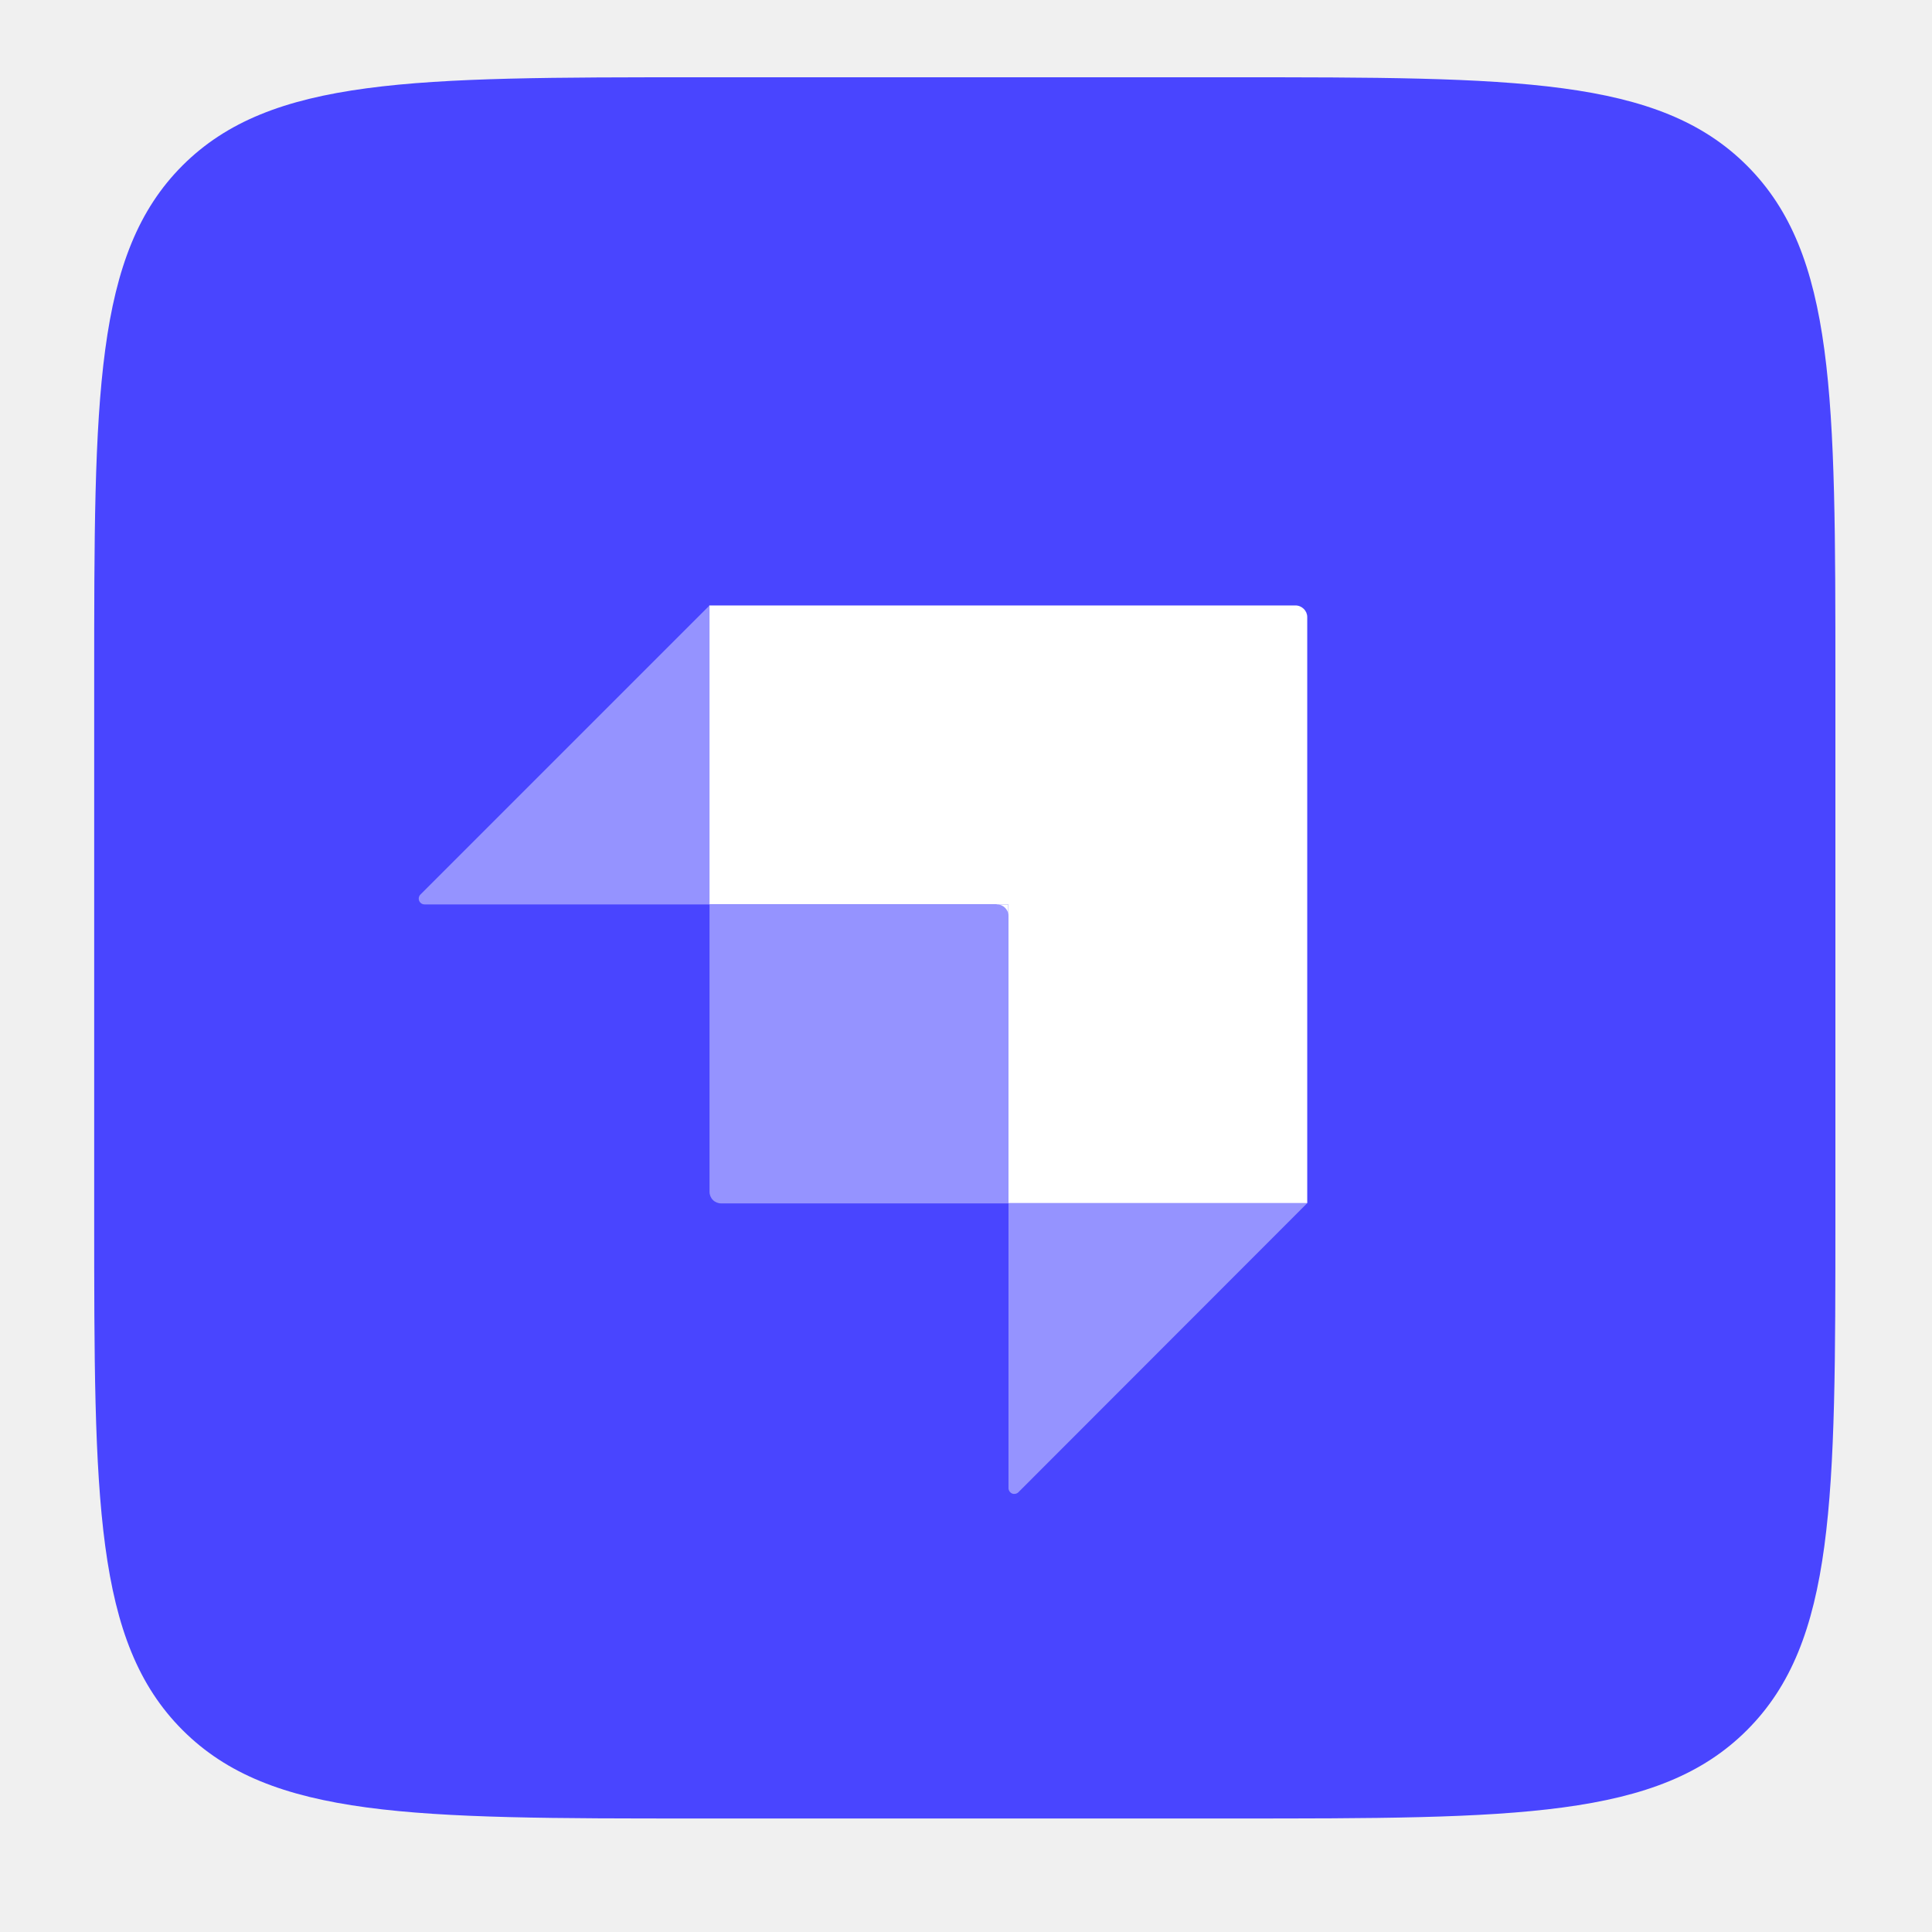
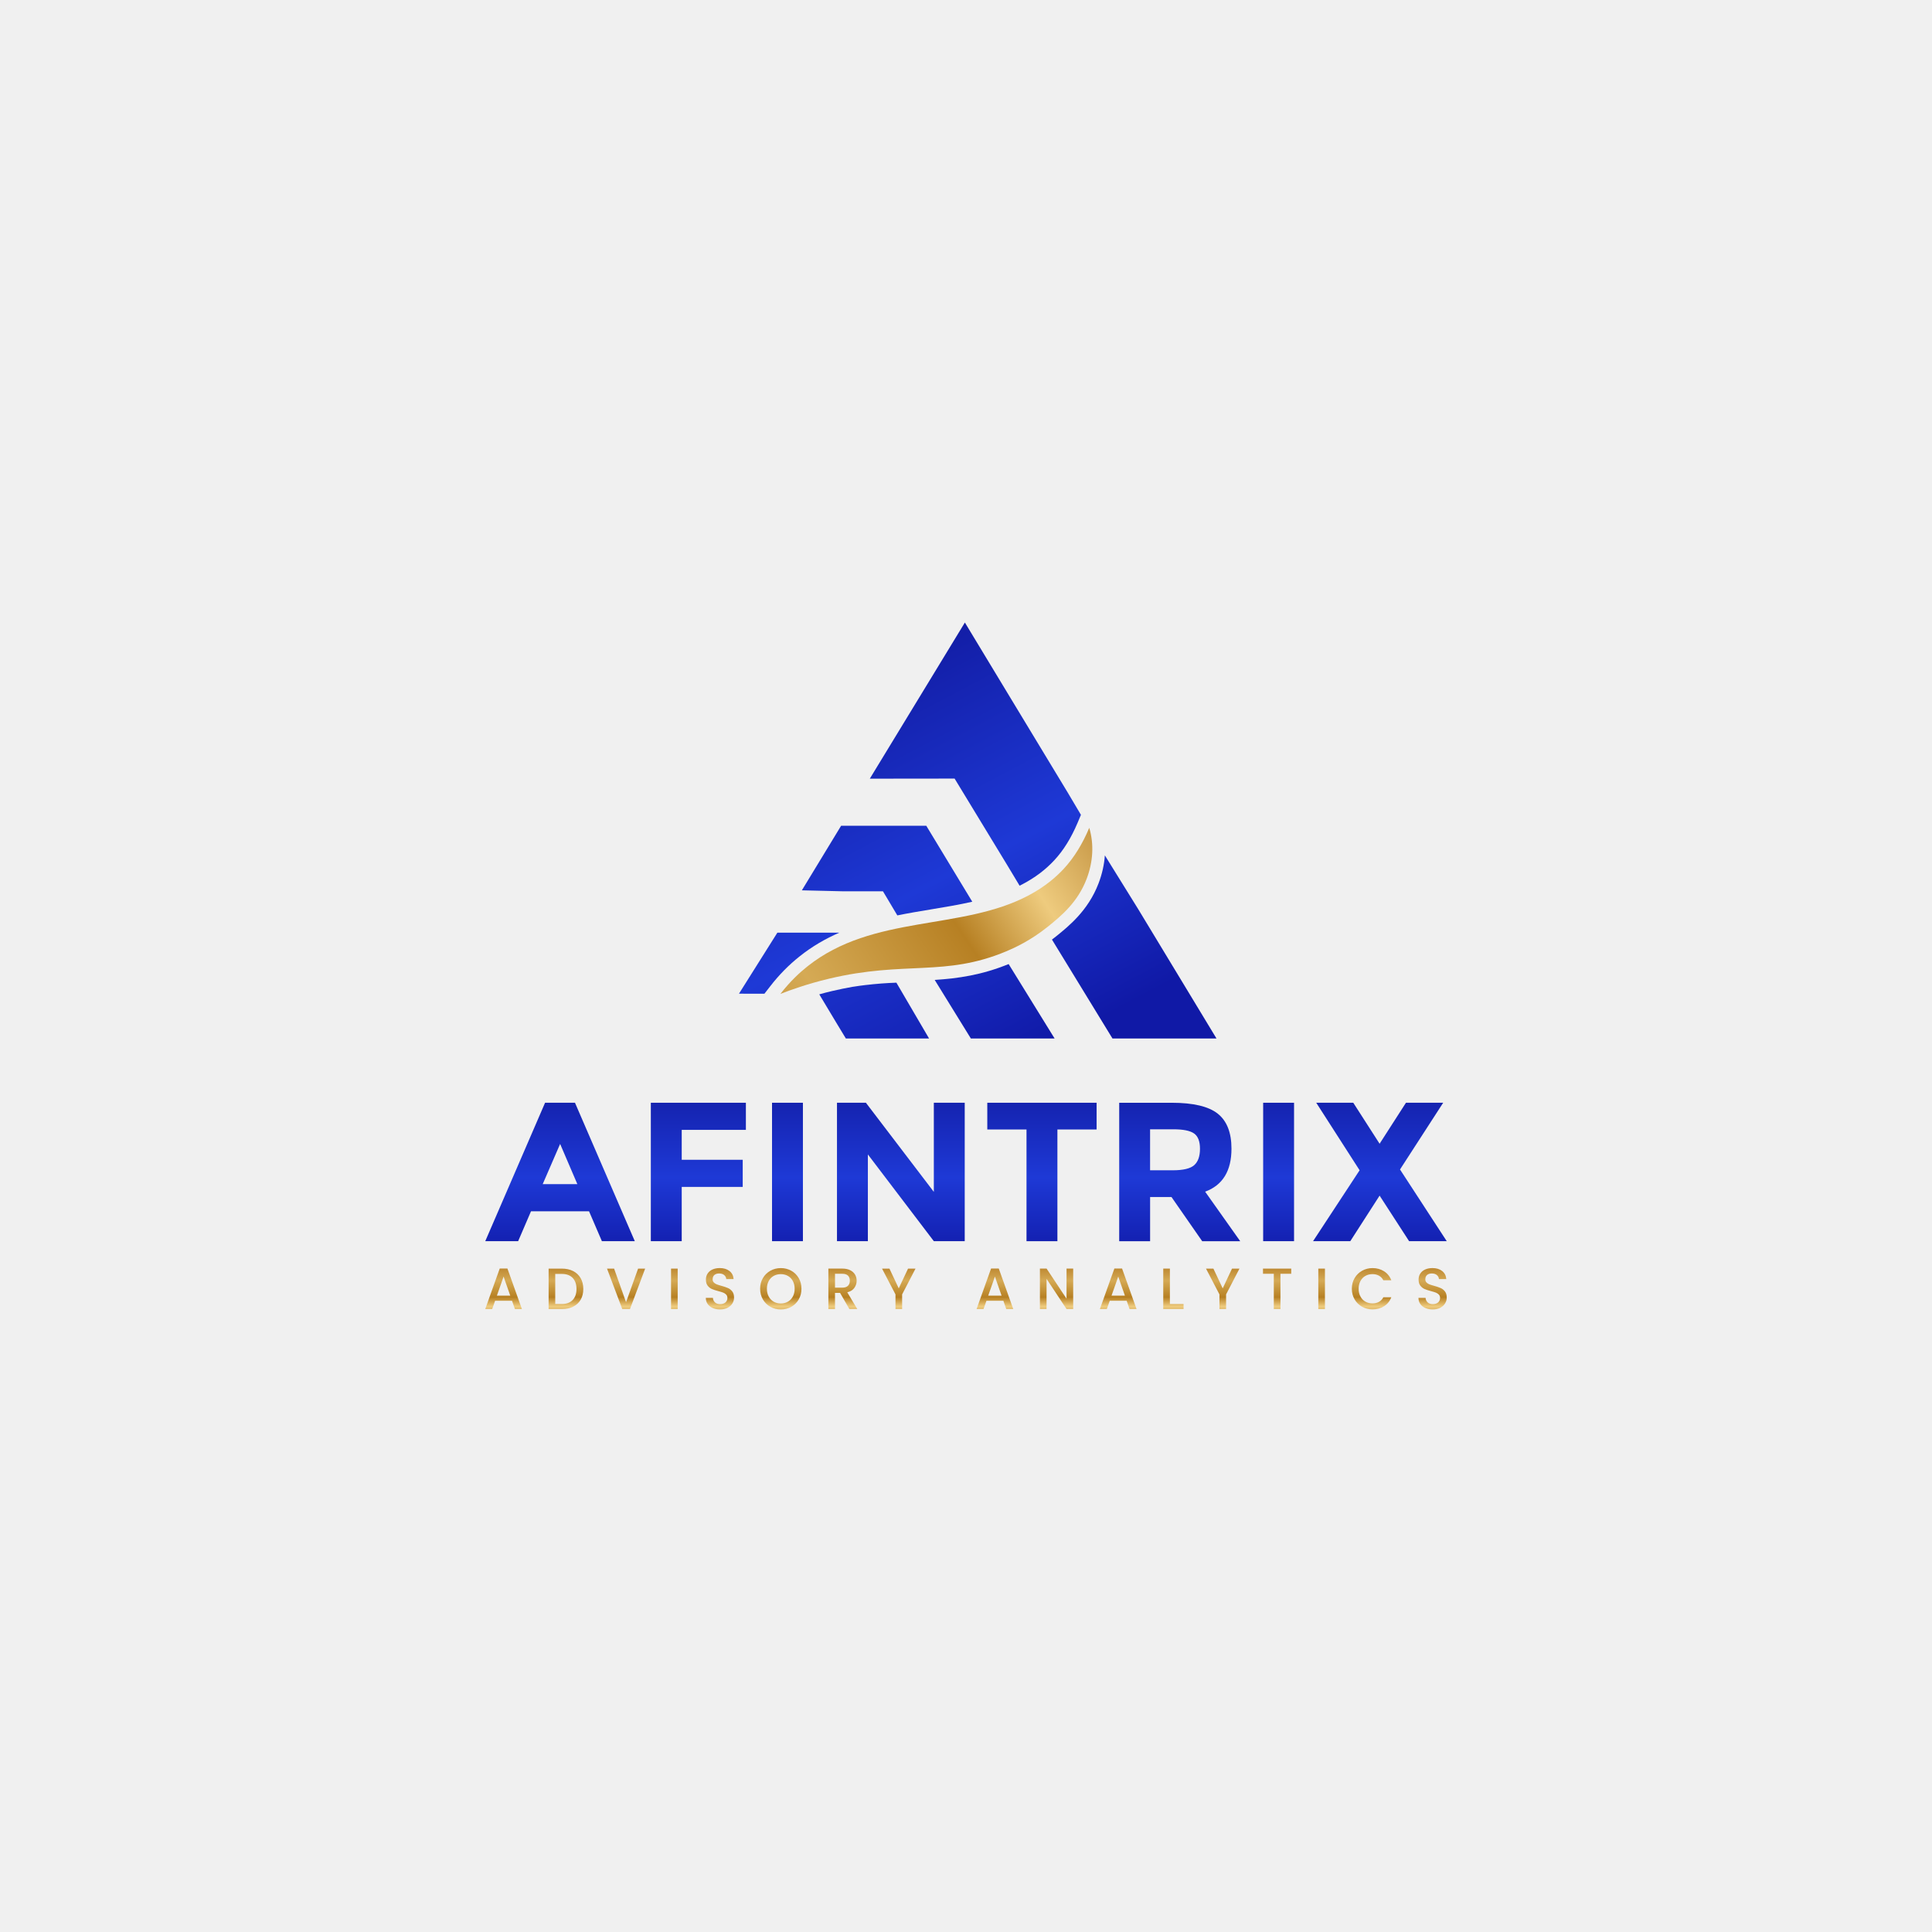
- <svg xmlns="http://www.w3.org/2000/svg" width="800" height="800" viewBox="0 0 800 800" fill="none">
-   <path d="M39 282c0-118 0-176.9 36.6-213.5C112.2 32 171.1 32 288.9 32h221.2c117.8 0 176.7 0 213.3 36.6C760 105.2 760 164.1 760 281.9v221.2c0 117.8 0 176.7-36.6 213.3C686.8 753 627.9 753 510.1 753H288.9c-117.8 0-176.7 0-213.3-36.6C39 679.8 39 620.9 39 503.1V281.9Z" fill="#4945FF" />
-   <path fill-rule="evenodd" clip-rule="evenodd" d="M536.4 250.7H293.7v123.8h123.8v123.7h123.8V255.5c0-2.6-2.2-4.8-4.9-4.8Z" fill="#fff" />
-   <path fill="#fff" d="M412.7 374.5h4.8v4.8h-4.8z" />
-   <path d="M293.8 374.5h119c2.6 0 4.8 2.1 4.8 4.8v119h-119a4.8 4.8 0 0 1-4.8-4.9v-119Z" fill="#9593FF" />
-   <path d="M417.5 498.2h123.8L421.6 618a2.4 2.4 0 0 1-4-1.7v-118ZM293.8 374.5h-118a2.4 2.4 0 0 1-1.7-4.1l119.7-119.7v123.8Z" fill="#9593FF" />
+ <svg xmlns="http://www.w3.org/2000/svg" version="1.1" id="Layer_1" x="0px" y="0px" viewBox="0 0 1000 1000" style="enable-background:new 0 0 1000 1000;" xml:space="preserve">
+   <style type="text/css">
+ 	.st0{fill:url(#SVGID_1_);}
+ 	.st1{fill:url(#SVGID_2_);}
+ 	.st2{fill:url(#SVGID_3_);}
+ 	.st3{fill:url(#SVGID_4_);}
+ 	.st4{fill:url(#SVGID_5_);}
+ 	.st5{fill:url(#SVGID_6_);}
+ 	.st6{fill:url(#SVGID_7_);}
+ 	.st7{fill:url(#SVGID_8_);}
+ 	.st8{fill:url(#SVGID_9_);}
+ 	.st9{fill:url(#SVGID_10_);}
+ 	.st10{fill:url(#SVGID_11_);}
+ 	.st11{fill:url(#SVGID_12_);}
+ 	.st12{fill:url(#SVGID_13_);}
+ 	.st13{fill:url(#SVGID_14_);}
+ 	.st14{fill:url(#SVGID_15_);}
+ 	.st15{fill:url(#SVGID_16_);}
+ 	.st16{fill:url(#SVGID_17_);}
+ 	.st17{fill:url(#SVGID_18_);}
+ 	.st18{fill:url(#SVGID_19_);}
+ 	.st19{fill:url(#SVGID_20_);}
+ 	.st20{fill:url(#SVGID_21_);}
+ 	.st21{fill:url(#SVGID_22_);}
+ 	.st22{fill:url(#SVGID_23_);}
+ 	.st23{fill:url(#SVGID_24_);}
+ 	.st24{fill:url(#SVGID_25_);}
+ 	.st25{fill:url(#SVGID_26_);}
+ 	.st26{fill:url(#SVGID_27_);}
+ 	.st27{fill:url(#SVGID_28_);}
+ 	.st28{fill:url(#SVGID_29_);}
+ 	.st29{fill:url(#SVGID_30_);}
+ 	.st30{fill:url(#SVGID_31_);}
+ 	.st31{fill:url(#SVGID_32_);}
+ 	.st32{fill:url(#SVGID_33_);}
+ 	.st33{fill:url(#SVGID_34_);}
+ 	.st34{fill:url(#SVGID_35_);}
+ 	.st35{fill:url(#SVGID_36_);}
+ 	.st36{fill:url(#SVGID_37_);}
+ 	.st37{fill:url(#SVGID_38_);}
+ 	.st38{fill:url(#SVGID_39_);}
+ 	.st39{fill:url(#SVGID_40_);}
+ 	.st40{fill:none;stroke:url(#SVGID_41_);stroke-width:0.5;stroke-miterlimit:10;}
+ 	.st41{fill:none;stroke:url(#SVGID_42_);stroke-width:0.5;stroke-miterlimit:10;}
+ 	.st42{fill:url(#SVGID_43_);}
+ 	.st43{fill:url(#SVGID_44_);}
+ 	.st44{fill:url(#SVGID_45_);}
+ 	.st45{fill:url(#SVGID_46_);}
+ 	.st46{fill:url(#SVGID_47_);}
+ 	.st47{fill:url(#SVGID_48_);}
+ 	.st48{fill:url(#SVGID_49_);}
+ 	.st49{fill:url(#SVGID_50_);}
+ 	.st50{fill:url(#SVGID_51_);}
+ 	.st51{fill:url(#SVGID_52_);}
+ 	.st52{fill:url(#SVGID_53_);}
+ 	.st53{fill:url(#SVGID_54_);}
+ 	.st54{fill:url(#SVGID_55_);}
+ 	.st55{fill:url(#SVGID_56_);}
+ 	.st56{fill:url(#SVGID_57_);}
+ 	.st57{fill:url(#SVGID_58_);}
+ 	.st58{fill:url(#SVGID_59_);}
+ 	.st59{fill:url(#SVGID_60_);}
+ 	.st60{fill:url(#SVGID_61_);}
+ 	.st61{fill:url(#SVGID_62_);}
+ 	.st62{fill:url(#SVGID_63_);}
+ 	.st63{fill:url(#SVGID_64_);}
+ 	.st64{fill:url(#SVGID_65_);}
+ 	.st65{fill:url(#SVGID_66_);}
+ 	.st66{fill:url(#SVGID_67_);}
+ 	.st67{fill:url(#SVGID_68_);}
+ 	.st68{fill:url(#SVGID_69_);}
+ 	.st69{fill:url(#SVGID_70_);}
+ 	.st70{fill:url(#SVGID_71_);}
+ 	.st71{fill:url(#SVGID_72_);}
+ 	.st72{fill:url(#SVGID_73_);}
+ 	.st73{fill:url(#SVGID_74_);}
+ 	.st74{fill:url(#SVGID_75_);}
+ 	.st75{fill:url(#SVGID_76_);}
+ 	.st76{fill:url(#SVGID_77_);}
+ 	.st77{fill:url(#SVGID_78_);}
+ 	.st78{fill:url(#SVGID_79_);}
+ 	.st79{fill:url(#SVGID_80_);}
+ 	.st80{fill:url(#SVGID_81_);}
+ 	.st81{fill:url(#SVGID_82_);}
+ 	.st82{fill:url(#SVGID_83_);}
+ 	.st83{fill:url(#SVGID_84_);}
+ 	.st84{fill:url(#SVGID_85_);}
+ 	.st85{fill:url(#SVGID_86_);}
+ 	.st86{fill:url(#SVGID_87_);}
+ 	.st87{fill:url(#SVGID_88_);}
+ 	.st88{fill:url(#SVGID_89_);}
+ </style>
+   <g>
+     <g>
+       <g>
+         <g>
+           <linearGradient id="SVGID_1_" gradientUnits="userSpaceOnUse" x1="289.864" y1="558.483" x2="289.864" y2="653.579">
+             <stop offset="0" style="stop-color:#121CA4" />
+             <stop offset="0.536" style="stop-color:#1E39D6" />
+             <stop offset="1" style="stop-color:#1019A6" />
+           </linearGradient>
+           <path class="st0" d="M311.54,642.43l-6.66-15.48h-30.03l-6.66,15.48h-17.02l30.96-71.65h15.48l30.96,71.65H311.54z       M289.92,592.1l-9.02,20.81h17.94L289.92,592.1z" />
+           <linearGradient id="SVGID_2_" gradientUnits="userSpaceOnUse" x1="361.464" y1="558.483" x2="361.464" y2="653.579">
+             <stop offset="0" style="stop-color:#121CA4" />
+             <stop offset="0.536" style="stop-color:#1E39D6" />
+             <stop offset="1" style="stop-color:#1019A6" />
+           </linearGradient>
+           <path class="st1" d="M386.07,570.78v14.04h-33.21v15.48h31.57v14.04h-31.57v28.09h-15.99v-71.65H386.07z" />
+           <linearGradient id="SVGID_3_" gradientUnits="userSpaceOnUse" x1="407.594" y1="558.483" x2="407.594" y2="653.579">
+             <stop offset="0" style="stop-color:#121CA4" />
+             <stop offset="0.536" style="stop-color:#1E39D6" />
+             <stop offset="1" style="stop-color:#1019A6" />
+           </linearGradient>
+           <path class="st2" d="M399.6,570.78h15.99v71.65H399.6V570.78z" />
+           <linearGradient id="SVGID_4_" gradientUnits="userSpaceOnUse" x1="466.277" y1="558.483" x2="466.277" y2="653.579">
+             <stop offset="0" style="stop-color:#121CA4" />
+             <stop offset="0.536" style="stop-color:#1E39D6" />
+             <stop offset="1" style="stop-color:#1019A6" />
+           </linearGradient>
+           <path class="st3" d="M483.35,570.78h15.99v71.65h-15.99l-34.14-44.9v44.9h-15.99v-71.65h14.97l35.16,46.13V570.78z" />
+           <linearGradient id="SVGID_5_" gradientUnits="userSpaceOnUse" x1="539.311" y1="558.483" x2="539.311" y2="653.579">
+             <stop offset="0" style="stop-color:#121CA4" />
+             <stop offset="0.536" style="stop-color:#1E39D6" />
+             <stop offset="1" style="stop-color:#1019A6" />
+           </linearGradient>
+           <path class="st4" d="M547.31,584.62v57.82h-15.99v-57.82h-20.3v-13.84h56.58v13.84H547.31z" />
+           <linearGradient id="SVGID_6_" gradientUnits="userSpaceOnUse" x1="610.603" y1="558.483" x2="610.603" y2="653.579">
+             <stop offset="0" style="stop-color:#121CA4" />
+             <stop offset="0.536" style="stop-color:#1E39D6" />
+             <stop offset="1" style="stop-color:#1019A6" />
+           </linearGradient>
+           <path class="st5" d="M637.41,594.56c0,11.48-4.54,18.9-13.63,22.25l18.15,25.63h-19.68l-15.89-22.86h-11.07v22.86h-15.99v-71.65      h27.17c11.14,0,19.08,1.88,23.83,5.64C635.03,580.18,637.41,586.23,637.41,594.56z M618.14,603.07      c1.98-1.78,2.97-4.59,2.97-8.46c0-3.86-1.03-6.51-3.08-7.94c-2.05-1.44-5.64-2.15-10.76-2.15h-11.99v21.22h11.69      C612.43,605.74,616.15,604.85,618.14,603.07z" />
+           <linearGradient id="SVGID_7_" gradientUnits="userSpaceOnUse" x1="661.804" y1="558.483" x2="661.804" y2="653.579">
+             <stop offset="0" style="stop-color:#121CA4" />
+             <stop offset="0.536" style="stop-color:#1E39D6" />
+             <stop offset="1" style="stop-color:#1019A6" />
+           </linearGradient>
+           <path class="st6" d="M653.81,570.78h15.99v71.65h-15.99V570.78z" />
+           <linearGradient id="SVGID_8_" gradientUnits="userSpaceOnUse" x1="714.236" y1="558.483" x2="714.236" y2="653.579">
+             <stop offset="0" style="stop-color:#121CA4" />
+             <stop offset="0.536" style="stop-color:#1E39D6" />
+             <stop offset="1" style="stop-color:#1019A6" />
+           </linearGradient>
+           <path class="st7" d="M727.72,570.78h19.27l-22.35,34.54l24.19,37.11h-19.48l-15.27-23.58l-15.17,23.58h-19.27l24.09-36.7      l-22.45-34.95h19.17L714.08,592L727.72,570.78z" />
+         </g>
+         <g>
+           <linearGradient id="SVGID_9_" gradientUnits="userSpaceOnUse" x1="289.864" y1="558.483" x2="289.864" y2="653.579">
+             <stop offset="0" style="stop-color:#121CA4" />
+             <stop offset="0.536" style="stop-color:#1E39D6" />
+             <stop offset="1" style="stop-color:#1019A6" />
+           </linearGradient>
+           <path class="st8" d="M313.44,639.55l-6.66-15.48h-33.83l-6.66,15.48h-10.72l28.46-65.88h11.68l28.46,65.88H313.44z       M276.49,615.8h26.72l-13.28-30.99L276.49,615.8z" />
+           <linearGradient id="SVGID_10_" gradientUnits="userSpaceOnUse" x1="361.464" y1="558.483" x2="361.464" y2="653.579">
+             <stop offset="0" style="stop-color:#121CA4" />
+             <stop offset="0.536" style="stop-color:#1E39D6" />
+             <stop offset="1" style="stop-color:#1019A6" />
+           </linearGradient>
+           <polygon class="st9" points="339.75,639.55 339.75,573.67 383.18,573.67 383.18,581.94 349.97,581.94 349.97,603.19       381.54,603.19 381.54,611.46 349.97,611.46 349.97,639.55     " />
+           <linearGradient id="SVGID_11_" gradientUnits="userSpaceOnUse" x1="407.593" y1="558.483" x2="407.593" y2="653.579">
+             <stop offset="0" style="stop-color:#121CA4" />
+             <stop offset="0.536" style="stop-color:#1E39D6" />
+             <stop offset="1" style="stop-color:#1019A6" />
+           </linearGradient>
+           <rect x="402.48" y="573.67" class="st10" width="10.22" height="65.88" />
+           <linearGradient id="SVGID_12_" gradientUnits="userSpaceOnUse" x1="466.277" y1="558.483" x2="466.277" y2="653.579">
+             <stop offset="0" style="stop-color:#121CA4" />
+             <stop offset="0.536" style="stop-color:#1E39D6" />
+             <stop offset="1" style="stop-color:#1019A6" />
+           </linearGradient>
+           <polygon class="st11" points="484.78,639.55 446.32,588.97 446.32,639.55 436.11,639.55 436.11,573.67 446.75,573.67       486.23,625.46 486.23,573.67 496.45,573.67 496.45,639.55     " />
+           <linearGradient id="SVGID_13_" gradientUnits="userSpaceOnUse" x1="539.311" y1="558.483" x2="539.311" y2="653.579">
+             <stop offset="0" style="stop-color:#121CA4" />
+             <stop offset="0.536" style="stop-color:#1E39D6" />
+             <stop offset="1" style="stop-color:#1019A6" />
+           </linearGradient>
+           <polygon class="st12" points="534.2,639.55 534.2,581.73 513.91,581.73 513.91,573.67 564.71,573.67 564.71,581.73       544.42,581.73 544.42,639.55     " />
+           <linearGradient id="SVGID_14_" gradientUnits="userSpaceOnUse" x1="609.255" y1="558.483" x2="609.255" y2="653.579">
+             <stop offset="0" style="stop-color:#121CA4" />
+             <stop offset="0.536" style="stop-color:#1E39D6" />
+             <stop offset="1" style="stop-color:#1019A6" />
+           </linearGradient>
+           <path class="st13" d="M623.75,639.55l-15.89-22.86h-15.47v22.86h-10.22v-65.88h24.28c10.42,0,17.84,1.69,22.04,5.01      c4.06,3.21,6.03,8.4,6.03,15.88c0,10.23-3.84,16.62-11.74,19.54l-3.54,1.3l17.1,24.15H623.75z M592.39,608.62h14.57      c6.26,0,10.55-1.11,13.1-3.41c2.61-2.34,3.93-5.91,3.93-10.6c0-4.84-1.45-8.31-4.31-10.31c-2.57-1.8-6.63-2.67-12.42-2.67      h-14.88V608.62z" />
+           <linearGradient id="SVGID_15_" gradientUnits="userSpaceOnUse" x1="661.804" y1="558.483" x2="661.804" y2="653.579">
+             <stop offset="0" style="stop-color:#121CA4" />
+             <stop offset="0.536" style="stop-color:#1E39D6" />
+             <stop offset="1" style="stop-color:#1019A6" />
+           </linearGradient>
+           <rect x="656.7" y="573.67" class="st14" width="10.22" height="65.88" />
+           <linearGradient id="SVGID_16_" gradientUnits="userSpaceOnUse" x1="714.245" y1="558.483" x2="714.245" y2="653.579">
+             <stop offset="0" style="stop-color:#121CA4" />
+             <stop offset="0.536" style="stop-color:#1E39D6" />
+             <stop offset="1" style="stop-color:#1019A6" />
+           </linearGradient>
+           <polygon class="st15" points="730.92,639.55 714.07,613.53 697.34,639.55 684.99,639.55 707.17,605.75 686.56,573.67       698.87,573.67 714.08,597.34 729.29,573.67 741.68,573.67 721.2,605.33 743.5,639.55     " />
+         </g>
+         <g>
+           <linearGradient id="SVGID_17_" gradientUnits="userSpaceOnUse" x1="260.661" y1="654.504" x2="260.661" y2="680.94">
+             <stop offset="0" style="stop-color:#B77F27" />
+             <stop offset="0.316" style="stop-color:#D5AA55" />
+             <stop offset="0.64" style="stop-color:#B78023" />
+             <stop offset="0.821" style="stop-color:#EECB7E" />
+             <stop offset="1" style="stop-color:#C69644" />
+           </linearGradient>
+           <path class="st16" d="M265.03,673.29h-8.77l-1.51,4.28h-3.59l7.5-20.98h3.98l7.5,20.98h-3.62L265.03,673.29z M264.1,670.61      l-3.44-9.85l-3.46,9.85H264.1z" />
+           <linearGradient id="SVGID_18_" gradientUnits="userSpaceOnUse" x1="292.936" y1="654.504" x2="292.936" y2="680.94">
+             <stop offset="0" style="stop-color:#B77F27" />
+             <stop offset="0.316" style="stop-color:#D5AA55" />
+             <stop offset="0.64" style="stop-color:#B78023" />
+             <stop offset="0.821" style="stop-color:#EECB7E" />
+             <stop offset="1" style="stop-color:#C69644" />
+           </linearGradient>
+           <path class="st17" d="M296.66,657.91c1.68,0.85,2.97,2.08,3.89,3.68c0.91,1.6,1.37,3.46,1.37,5.59c0,2.13-0.46,3.98-1.37,5.55      c-0.91,1.57-2.21,2.77-3.89,3.6c-1.68,0.83-3.63,1.25-5.86,1.25h-6.84v-20.95h6.84C293.03,656.63,294.98,657.06,296.66,657.91z       M296.42,672.87c1.31-1.38,1.97-3.28,1.97-5.7c0-2.43-0.66-4.33-1.97-5.71c-1.32-1.38-3.19-2.07-5.62-2.07h-3.41v15.55h3.41      C293.23,674.95,295.1,674.26,296.42,672.87z" />
+           <linearGradient id="SVGID_19_" gradientUnits="userSpaceOnUse" x1="324.052" y1="654.504" x2="324.052" y2="680.94">
+             <stop offset="0" style="stop-color:#B77F27" />
+             <stop offset="0.316" style="stop-color:#D5AA55" />
+             <stop offset="0.64" style="stop-color:#B78023" />
+             <stop offset="0.821" style="stop-color:#EECB7E" />
+             <stop offset="1" style="stop-color:#C69644" />
+           </linearGradient>
+           <path class="st18" d="M317.86,656.63l6.18,17.39l6.24-17.39h3.65l-7.86,20.95h-3.98l-7.9-20.95H317.86z" />
+           <linearGradient id="SVGID_20_" gradientUnits="userSpaceOnUse" x1="349.048" y1="654.504" x2="349.048" y2="680.94">
+             <stop offset="0" style="stop-color:#B77F27" />
+             <stop offset="0.316" style="stop-color:#D5AA55" />
+             <stop offset="0.64" style="stop-color:#B78023" />
+             <stop offset="0.821" style="stop-color:#EECB7E" />
+             <stop offset="1" style="stop-color:#C69644" />
+           </linearGradient>
+           <path class="st19" d="M350.77,656.63v20.95h-3.44v-20.95H350.77z" />
+           <linearGradient id="SVGID_21_" gradientUnits="userSpaceOnUse" x1="372.646" y1="654.504" x2="372.646" y2="680.94">
+             <stop offset="0" style="stop-color:#B77F27" />
+             <stop offset="0.316" style="stop-color:#D5AA55" />
+             <stop offset="0.64" style="stop-color:#B78023" />
+             <stop offset="0.821" style="stop-color:#EECB7E" />
+             <stop offset="1" style="stop-color:#C69644" />
+           </linearGradient>
+           <path class="st20" d="M368.94,677.05c-1.13-0.49-2.01-1.19-2.65-2.1s-0.96-1.96-0.96-3.16H369c0.08,0.95,0.44,1.72,1.07,2.32      c0.63,0.6,1.52,0.9,2.67,0.9c1.18,0,2.11-0.3,2.77-0.89c0.66-0.59,0.99-1.36,0.99-2.31c0-0.7-0.21-1.28-0.62-1.72      c-0.41-0.44-0.93-0.78-1.54-1.03c-0.61-0.24-1.46-0.5-2.55-0.78c-1.37-0.36-2.48-0.73-3.33-1.1c-0.85-0.37-1.58-0.95-2.18-1.73      c-0.6-0.78-0.9-1.83-0.9-3.14c0-1.2,0.3-2.26,0.9-3.16c0.6-0.9,1.45-1.6,2.53-2.08c1.09-0.48,2.34-0.72,3.77-0.72      c2.03,0,3.69,0.51,4.99,1.52c1.3,1.02,2.01,2.41,2.15,4.18h-3.8c-0.06-0.82-0.42-1.51-1.07-2.07c-0.65-0.55-1.53-0.83-2.64-0.83      c-1.01,0-1.81,0.26-2.43,0.77c-0.61,0.51-0.92,1.27-0.92,2.28c0,0.64,0.2,1.17,0.59,1.58c0.39,0.41,0.89,0.74,1.49,0.98      c0.6,0.24,1.43,0.5,2.47,0.78c1.39,0.38,2.52,0.77,3.39,1.15c0.87,0.38,1.62,0.97,2.23,1.76s0.92,1.85,0.92,3.18      c0,1.07-0.29,2.07-0.86,3.01c-0.57,0.94-1.41,1.7-2.5,2.27c-1.09,0.57-2.39,0.86-3.87,0.86      C371.33,677.78,370.06,677.54,368.94,677.05z" />
+           <linearGradient id="SVGID_22_" gradientUnits="userSpaceOnUse" x1="404.137" y1="654.504" x2="404.137" y2="680.94">
+             <stop offset="0" style="stop-color:#B77F27" />
+             <stop offset="0.316" style="stop-color:#D5AA55" />
+             <stop offset="0.64" style="stop-color:#B78023" />
+             <stop offset="0.821" style="stop-color:#EECB7E" />
+             <stop offset="1" style="stop-color:#C69644" />
+           </linearGradient>
+           <path class="st21" d="M398.76,676.41c-1.64-0.92-2.93-2.19-3.89-3.83c-0.95-1.64-1.43-3.48-1.43-5.53      c0-2.05,0.48-3.89,1.43-5.51c0.95-1.63,2.25-2.9,3.89-3.81c1.64-0.91,3.43-1.37,5.38-1.37c1.97,0,3.77,0.46,5.41,1.37      c1.64,0.91,2.93,2.18,3.87,3.81c0.94,1.63,1.42,3.47,1.42,5.51c0,2.05-0.47,3.89-1.42,5.53c-0.94,1.64-2.24,2.91-3.87,3.83      c-1.64,0.91-3.44,1.37-5.41,1.37C402.19,677.78,400.39,677.33,398.76,676.41z M407.84,673.73c1.08-0.63,1.93-1.53,2.55-2.68      c0.61-1.15,0.92-2.49,0.92-3.99c0-1.51-0.31-2.83-0.92-3.98c-0.61-1.15-1.46-2.03-2.55-2.65c-1.09-0.62-2.32-0.93-3.71-0.93      s-2.62,0.31-3.71,0.93c-1.08,0.62-1.93,1.51-2.55,2.65c-0.61,1.15-0.92,2.47-0.92,3.98c0,1.51,0.31,2.84,0.92,3.99      c0.61,1.15,1.46,2.05,2.55,2.68c1.09,0.63,2.32,0.95,3.71,0.95S406.76,674.36,407.84,673.73z" />
+           <linearGradient id="SVGID_23_" gradientUnits="userSpaceOnUse" x1="436.247" y1="654.504" x2="436.247" y2="680.94">
+             <stop offset="0" style="stop-color:#B77F27" />
+             <stop offset="0.316" style="stop-color:#D5AA55" />
+             <stop offset="0.64" style="stop-color:#B78023" />
+             <stop offset="0.821" style="stop-color:#EECB7E" />
+             <stop offset="1" style="stop-color:#C69644" />
+           </linearGradient>
+           <path class="st22" d="M439.64,677.57l-4.82-8.38h-2.62v8.38h-3.44v-20.95h7.23c1.61,0,2.97,0.28,4.08,0.85      c1.11,0.56,1.95,1.32,2.5,2.26c0.55,0.94,0.83,2,0.83,3.16c0,1.37-0.4,2.61-1.19,3.72c-0.79,1.11-2.01,1.87-3.66,2.28l5.18,8.68      H439.64z M432.19,666.48h3.8c1.29,0,2.26-0.32,2.91-0.96c0.65-0.64,0.98-1.52,0.98-2.62c0-1.12-0.32-2-0.96-2.64      c-0.64-0.63-1.62-0.95-2.92-0.95h-3.8V666.48z" />
+           <linearGradient id="SVGID_24_" gradientUnits="userSpaceOnUse" x1="465.207" y1="654.504" x2="465.207" y2="680.94">
+             <stop offset="0" style="stop-color:#B77F27" />
+             <stop offset="0.316" style="stop-color:#D5AA55" />
+             <stop offset="0.64" style="stop-color:#B78023" />
+             <stop offset="0.821" style="stop-color:#EECB7E" />
+             <stop offset="1" style="stop-color:#C69644" />
+           </linearGradient>
+           <path class="st23" d="M473.87,656.63l-6.93,13.35v7.59h-3.44v-7.59l-6.96-13.35h3.83l4.82,10.22l4.82-10.22H473.87z" />
+           <linearGradient id="SVGID_25_" gradientUnits="userSpaceOnUse" x1="514.978" y1="654.504" x2="514.978" y2="680.94">
+             <stop offset="0" style="stop-color:#B77F27" />
+             <stop offset="0.316" style="stop-color:#D5AA55" />
+             <stop offset="0.64" style="stop-color:#B78023" />
+             <stop offset="0.821" style="stop-color:#EECB7E" />
+             <stop offset="1" style="stop-color:#C69644" />
+           </linearGradient>
+           <path class="st24" d="M519.35,673.29h-8.77l-1.51,4.28h-3.59l7.5-20.98h3.98l7.5,20.98h-3.62L519.35,673.29z M518.41,670.61      l-3.44-9.85l-3.47,9.85H518.41z" />
+           <linearGradient id="SVGID_26_" gradientUnits="userSpaceOnUse" x1="546.875" y1="654.504" x2="546.875" y2="680.94">
+             <stop offset="0" style="stop-color:#B77F27" />
+             <stop offset="0.316" style="stop-color:#D5AA55" />
+             <stop offset="0.64" style="stop-color:#B78023" />
+             <stop offset="0.821" style="stop-color:#EECB7E" />
+             <stop offset="1" style="stop-color:#C69644" />
+           </linearGradient>
+           <path class="st25" d="M555.48,677.57h-3.44l-10.34-15.64v15.64h-3.44V656.6h3.44l10.34,15.61V656.6h3.44V677.57z" />
+           <linearGradient id="SVGID_27_" gradientUnits="userSpaceOnUse" x1="578.804" y1="654.504" x2="578.804" y2="680.94">
+             <stop offset="0" style="stop-color:#B77F27" />
+             <stop offset="0.316" style="stop-color:#D5AA55" />
+             <stop offset="0.64" style="stop-color:#B78023" />
+             <stop offset="0.821" style="stop-color:#EECB7E" />
+             <stop offset="1" style="stop-color:#C69644" />
+           </linearGradient>
+           <path class="st26" d="M583.17,673.29h-8.77l-1.51,4.28h-3.59l7.5-20.98h3.98l7.5,20.98h-3.62L583.17,673.29z M582.24,670.61      l-3.44-9.85l-3.47,9.85H582.24z" />
+           <linearGradient id="SVGID_28_" gradientUnits="userSpaceOnUse" x1="607.358" y1="654.504" x2="607.358" y2="680.94">
+             <stop offset="0" style="stop-color:#B77F27" />
+             <stop offset="0.316" style="stop-color:#D5AA55" />
+             <stop offset="0.64" style="stop-color:#B78023" />
+             <stop offset="0.821" style="stop-color:#EECB7E" />
+             <stop offset="1" style="stop-color:#C69644" />
+           </linearGradient>
+           <path class="st27" d="M605.53,674.95h7.08v2.62H602.1v-20.95h3.44V674.95z" />
+           <linearGradient id="SVGID_29_" gradientUnits="userSpaceOnUse" x1="632.882" y1="654.504" x2="632.882" y2="680.94">
+             <stop offset="0" style="stop-color:#B77F27" />
+             <stop offset="0.316" style="stop-color:#D5AA55" />
+             <stop offset="0.64" style="stop-color:#B78023" />
+             <stop offset="0.821" style="stop-color:#EECB7E" />
+             <stop offset="1" style="stop-color:#C69644" />
+           </linearGradient>
+           <path class="st28" d="M641.55,656.63l-6.93,13.35v7.59h-3.44v-7.59l-6.96-13.35h3.83l4.82,10.22l4.82-10.22H641.55z" />
+           <linearGradient id="SVGID_30_" gradientUnits="userSpaceOnUse" x1="661.03" y1="654.504" x2="661.03" y2="680.94">
+             <stop offset="0" style="stop-color:#B77F27" />
+             <stop offset="0.316" style="stop-color:#D5AA55" />
+             <stop offset="0.64" style="stop-color:#B78023" />
+             <stop offset="0.821" style="stop-color:#EECB7E" />
+             <stop offset="1" style="stop-color:#C69644" />
+           </linearGradient>
+           <path class="st29" d="M668.34,656.63v2.68h-5.58v18.26h-3.44v-18.26h-5.6v-2.68H668.34z" />
+           <linearGradient id="SVGID_31_" gradientUnits="userSpaceOnUse" x1="684.068" y1="654.504" x2="684.068" y2="680.94">
+             <stop offset="0" style="stop-color:#B77F27" />
+             <stop offset="0.316" style="stop-color:#D5AA55" />
+             <stop offset="0.64" style="stop-color:#B78023" />
+             <stop offset="0.821" style="stop-color:#EECB7E" />
+             <stop offset="1" style="stop-color:#C69644" />
+           </linearGradient>
+           <path class="st30" d="M685.79,656.63v20.95h-3.44v-20.95H685.79z" />
+           <linearGradient id="SVGID_32_" gradientUnits="userSpaceOnUse" x1="709.924" y1="654.504" x2="709.924" y2="680.94">
+             <stop offset="0" style="stop-color:#B77F27" />
+             <stop offset="0.316" style="stop-color:#D5AA55" />
+             <stop offset="0.64" style="stop-color:#B78023" />
+             <stop offset="0.821" style="stop-color:#EECB7E" />
+             <stop offset="1" style="stop-color:#C69644" />
+           </linearGradient>
+           <path class="st31" d="M701.14,661.54c0.96-1.63,2.25-2.9,3.89-3.81c1.64-0.91,3.43-1.37,5.38-1.37c2.23,0,4.21,0.55,5.95,1.64      c1.74,1.09,3,2.65,3.78,4.66h-4.13c-0.54-1.04-1.3-1.83-2.26-2.37c-0.96-0.53-2.08-0.8-3.34-0.8c-1.39,0-2.62,0.31-3.71,0.93      c-1.09,0.62-1.93,1.51-2.55,2.65c-0.61,1.15-0.92,2.47-0.92,3.98c0,1.51,0.3,2.84,0.92,3.99c0.61,1.15,1.46,2.04,2.55,2.67      c1.08,0.62,2.32,0.93,3.71,0.93c1.26,0,2.38-0.27,3.34-0.8c0.96-0.53,1.72-1.32,2.26-2.37h4.13c-0.78,2.01-2.04,3.55-3.78,4.64      c-1.74,1.09-3.72,1.63-5.95,1.63c-1.97,0-3.77-0.46-5.4-1.37c-1.63-0.92-2.92-2.18-3.87-3.81c-0.95-1.63-1.43-3.47-1.43-5.51      C699.71,665.01,700.19,663.17,701.14,661.54z" />
+           <linearGradient id="SVGID_33_" gradientUnits="userSpaceOnUse" x1="741.508" y1="654.504" x2="741.508" y2="680.94">
+             <stop offset="0" style="stop-color:#B77F27" />
+             <stop offset="0.316" style="stop-color:#D5AA55" />
+             <stop offset="0.64" style="stop-color:#B78023" />
+             <stop offset="0.821" style="stop-color:#EECB7E" />
+             <stop offset="1" style="stop-color:#C69644" />
+           </linearGradient>
+           <path class="st32" d="M737.8,677.05c-1.13-0.49-2.01-1.19-2.65-2.1c-0.64-0.9-0.96-1.96-0.96-3.16h3.68      c0.08,0.95,0.44,1.72,1.07,2.32s1.52,0.9,2.67,0.9c1.18,0,2.11-0.3,2.77-0.89s1-1.36,1-2.31c0-0.7-0.21-1.28-0.62-1.72      c-0.41-0.44-0.92-0.78-1.54-1.03c-0.61-0.24-1.46-0.5-2.55-0.78c-1.37-0.36-2.48-0.73-3.33-1.1c-0.85-0.37-1.58-0.95-2.18-1.73      c-0.6-0.78-0.9-1.83-0.9-3.14c0-1.2,0.3-2.26,0.9-3.16c0.6-0.9,1.45-1.6,2.53-2.08c1.08-0.48,2.34-0.72,3.77-0.72      c2.03,0,3.69,0.51,4.99,1.52c1.29,1.02,2.01,2.41,2.15,4.18h-3.8c-0.06-0.82-0.42-1.51-1.07-2.07      c-0.65-0.55-1.53-0.83-2.64-0.83c-1,0-1.81,0.26-2.43,0.77c-0.61,0.51-0.92,1.27-0.92,2.28c0,0.64,0.2,1.17,0.59,1.58      c0.39,0.41,0.89,0.74,1.49,0.98c0.6,0.24,1.43,0.5,2.47,0.78c1.39,0.38,2.52,0.77,3.39,1.15c0.87,0.38,1.62,0.97,2.23,1.76      c0.61,0.79,0.92,1.85,0.92,3.18c0,1.07-0.29,2.07-0.86,3.01c-0.57,0.94-1.41,1.7-2.5,2.27c-1.1,0.57-2.39,0.86-3.87,0.86      C740.19,677.78,738.93,677.54,737.8,677.05z" />
+         </g>
+       </g>
+     </g>
+     <linearGradient id="SVGID_34_" gradientUnits="userSpaceOnUse" x1="364.798" y1="566.39" x2="569.482" y2="430.766">
+       <stop offset="0" style="stop-color:#B77F27" />
+       <stop offset="0.316" style="stop-color:#D5AA55" />
+       <stop offset="0.64" style="stop-color:#B78023" />
+       <stop offset="0.821" style="stop-color:#EECB7E" />
+       <stop offset="1" style="stop-color:#C69644" />
+     </linearGradient>
+     <path class="st33" d="M562.44,454.9c-4.6,12.03-12.97,19.03-20.11,24.77c-8.86,7.12-17.15,10.92-21.55,12.76   c-31.78,13.3-52.33,4.75-91.72,14.15c-11.31,2.7-20.13,5.91-25.13,7.87c5.17-6.68,10.23-11.25,13.96-14.22   c34.15-27.18,79.79-18.31,114.61-36.82c8.57-4.56,14.2-9.56,17.95-13.57c5.62-6.02,9.92-13.24,13.35-21.37   C566.31,436.93,565.79,446.14,562.44,454.9z" />
+     <linearGradient id="SVGID_35_" gradientUnits="userSpaceOnUse" x1="464.49" y1="336.023" x2="566.232" y2="528.535">
+       <stop offset="0" style="stop-color:#121CA4" />
+       <stop offset="0.536" style="stop-color:#1E39D6" />
+       <stop offset="1" style="stop-color:#1019A6" />
+     </linearGradient>
+     <path class="st34" d="M559.49,421.76l-1.74,4.14c-3.39,7.97-7.34,14.32-12.11,19.43c-4.52,4.85-9.83,8.87-16.23,12.25   c-0.54,0.31-1.11,0.59-1.67,0.85l-6.59-10.96l-27.05-44.48l-43.89,0.05c16.42-26.93,32.81-53.89,49.21-80.82l23.85,39.45   l29.45,48.67L559.49,421.76z" />
+     <linearGradient id="SVGID_36_" gradientUnits="userSpaceOnUse" x1="488.665" y1="325.725" x2="589.704" y2="516.906">
+       <stop offset="0" style="stop-color:#121CA4" />
+       <stop offset="0.536" style="stop-color:#1E39D6" />
+       <stop offset="1" style="stop-color:#1019A6" />
+     </linearGradient>
+     <path class="st35" d="M629.66,537.53h-53.84l-31.33-51.21c0.66-0.49,1.32-1.01,1.98-1.53c6.66-5.36,16.75-13.45,22.13-27.54   c1.83-4.8,2.94-9.67,3.27-14.51l17.36,27.99L629.66,537.53z" />
+     <linearGradient id="SVGID_37_" gradientUnits="userSpaceOnUse" x1="408.363" y1="367.679" x2="507.577" y2="555.407">
+       <stop offset="0" style="stop-color:#121CA4" />
+       <stop offset="0.536" style="stop-color:#1E39D6" />
+       <stop offset="1" style="stop-color:#1019A6" />
+     </linearGradient>
+     <path class="st36" d="M503.25,466.73c-6.94,1.58-14.16,2.78-21.55,4c-5.72,0.94-11.48,1.91-17.24,3.08l-6.52-10.94l-0.94-1.55   h-21.19l-20.77-0.49l20.32-33.42h44.08l8.26,13.64l8.14,13.45L503.25,466.73z" />
+     <linearGradient id="SVGID_38_" gradientUnits="userSpaceOnUse" x1="420.938" y1="344.696" x2="528.829" y2="548.842">
+       <stop offset="0" style="stop-color:#121CA4" />
+       <stop offset="0.536" style="stop-color:#1E39D6" />
+       <stop offset="1" style="stop-color:#1019A6" />
+     </linearGradient>
+     <path class="st37" d="M545.87,537.53h-43.35l-18.72-30.32c12.07-0.8,24.16-2.47,38.27-8.21L545.87,537.53z" />
+     <linearGradient id="SVGID_39_" gradientUnits="userSpaceOnUse" x1="353.304" y1="394.161" x2="457.399" y2="591.125">
+       <stop offset="0" style="stop-color:#121CA4" />
+       <stop offset="0.536" style="stop-color:#1E39D6" />
+       <stop offset="1" style="stop-color:#1019A6" />
+     </linearGradient>
+     <path class="st38" d="M434.43,482.75c-7.13,3.1-14.07,7.08-20.63,12.33c-5.53,4.4-10.61,9.55-15.08,15.34l-3.06,3.93   c-6.09,0-12.77,0-13.17-0.02l19.88-31.59C405.34,482.75,419.78,482.75,434.43,482.75z" />
+     <linearGradient id="SVGID_40_" gradientUnits="userSpaceOnUse" x1="352.987" y1="337.854" x2="484.429" y2="586.564">
+       <stop offset="0" style="stop-color:#121CA4" />
+       <stop offset="0.536" style="stop-color:#1E39D6" />
+       <stop offset="1" style="stop-color:#1019A6" />
+     </linearGradient>
+     <path class="st39" d="M480.89,537.53h-43.07c-1.76-2.89-3.5-5.79-5.27-8.7c-2.85-4.73-5.67-9.46-8.49-14.16   c2.16-0.61,4.35-1.18,6.54-1.69c3.76-0.89,7.32-1.6,10.73-2.21c0.19-0.02,0.38-0.07,0.56-0.07c1.91-0.31,3.88-0.59,5.9-0.82   c5.72-0.68,11.13-1.08,16.18-1.25L480.89,537.53z" />
+   </g>
</svg>
